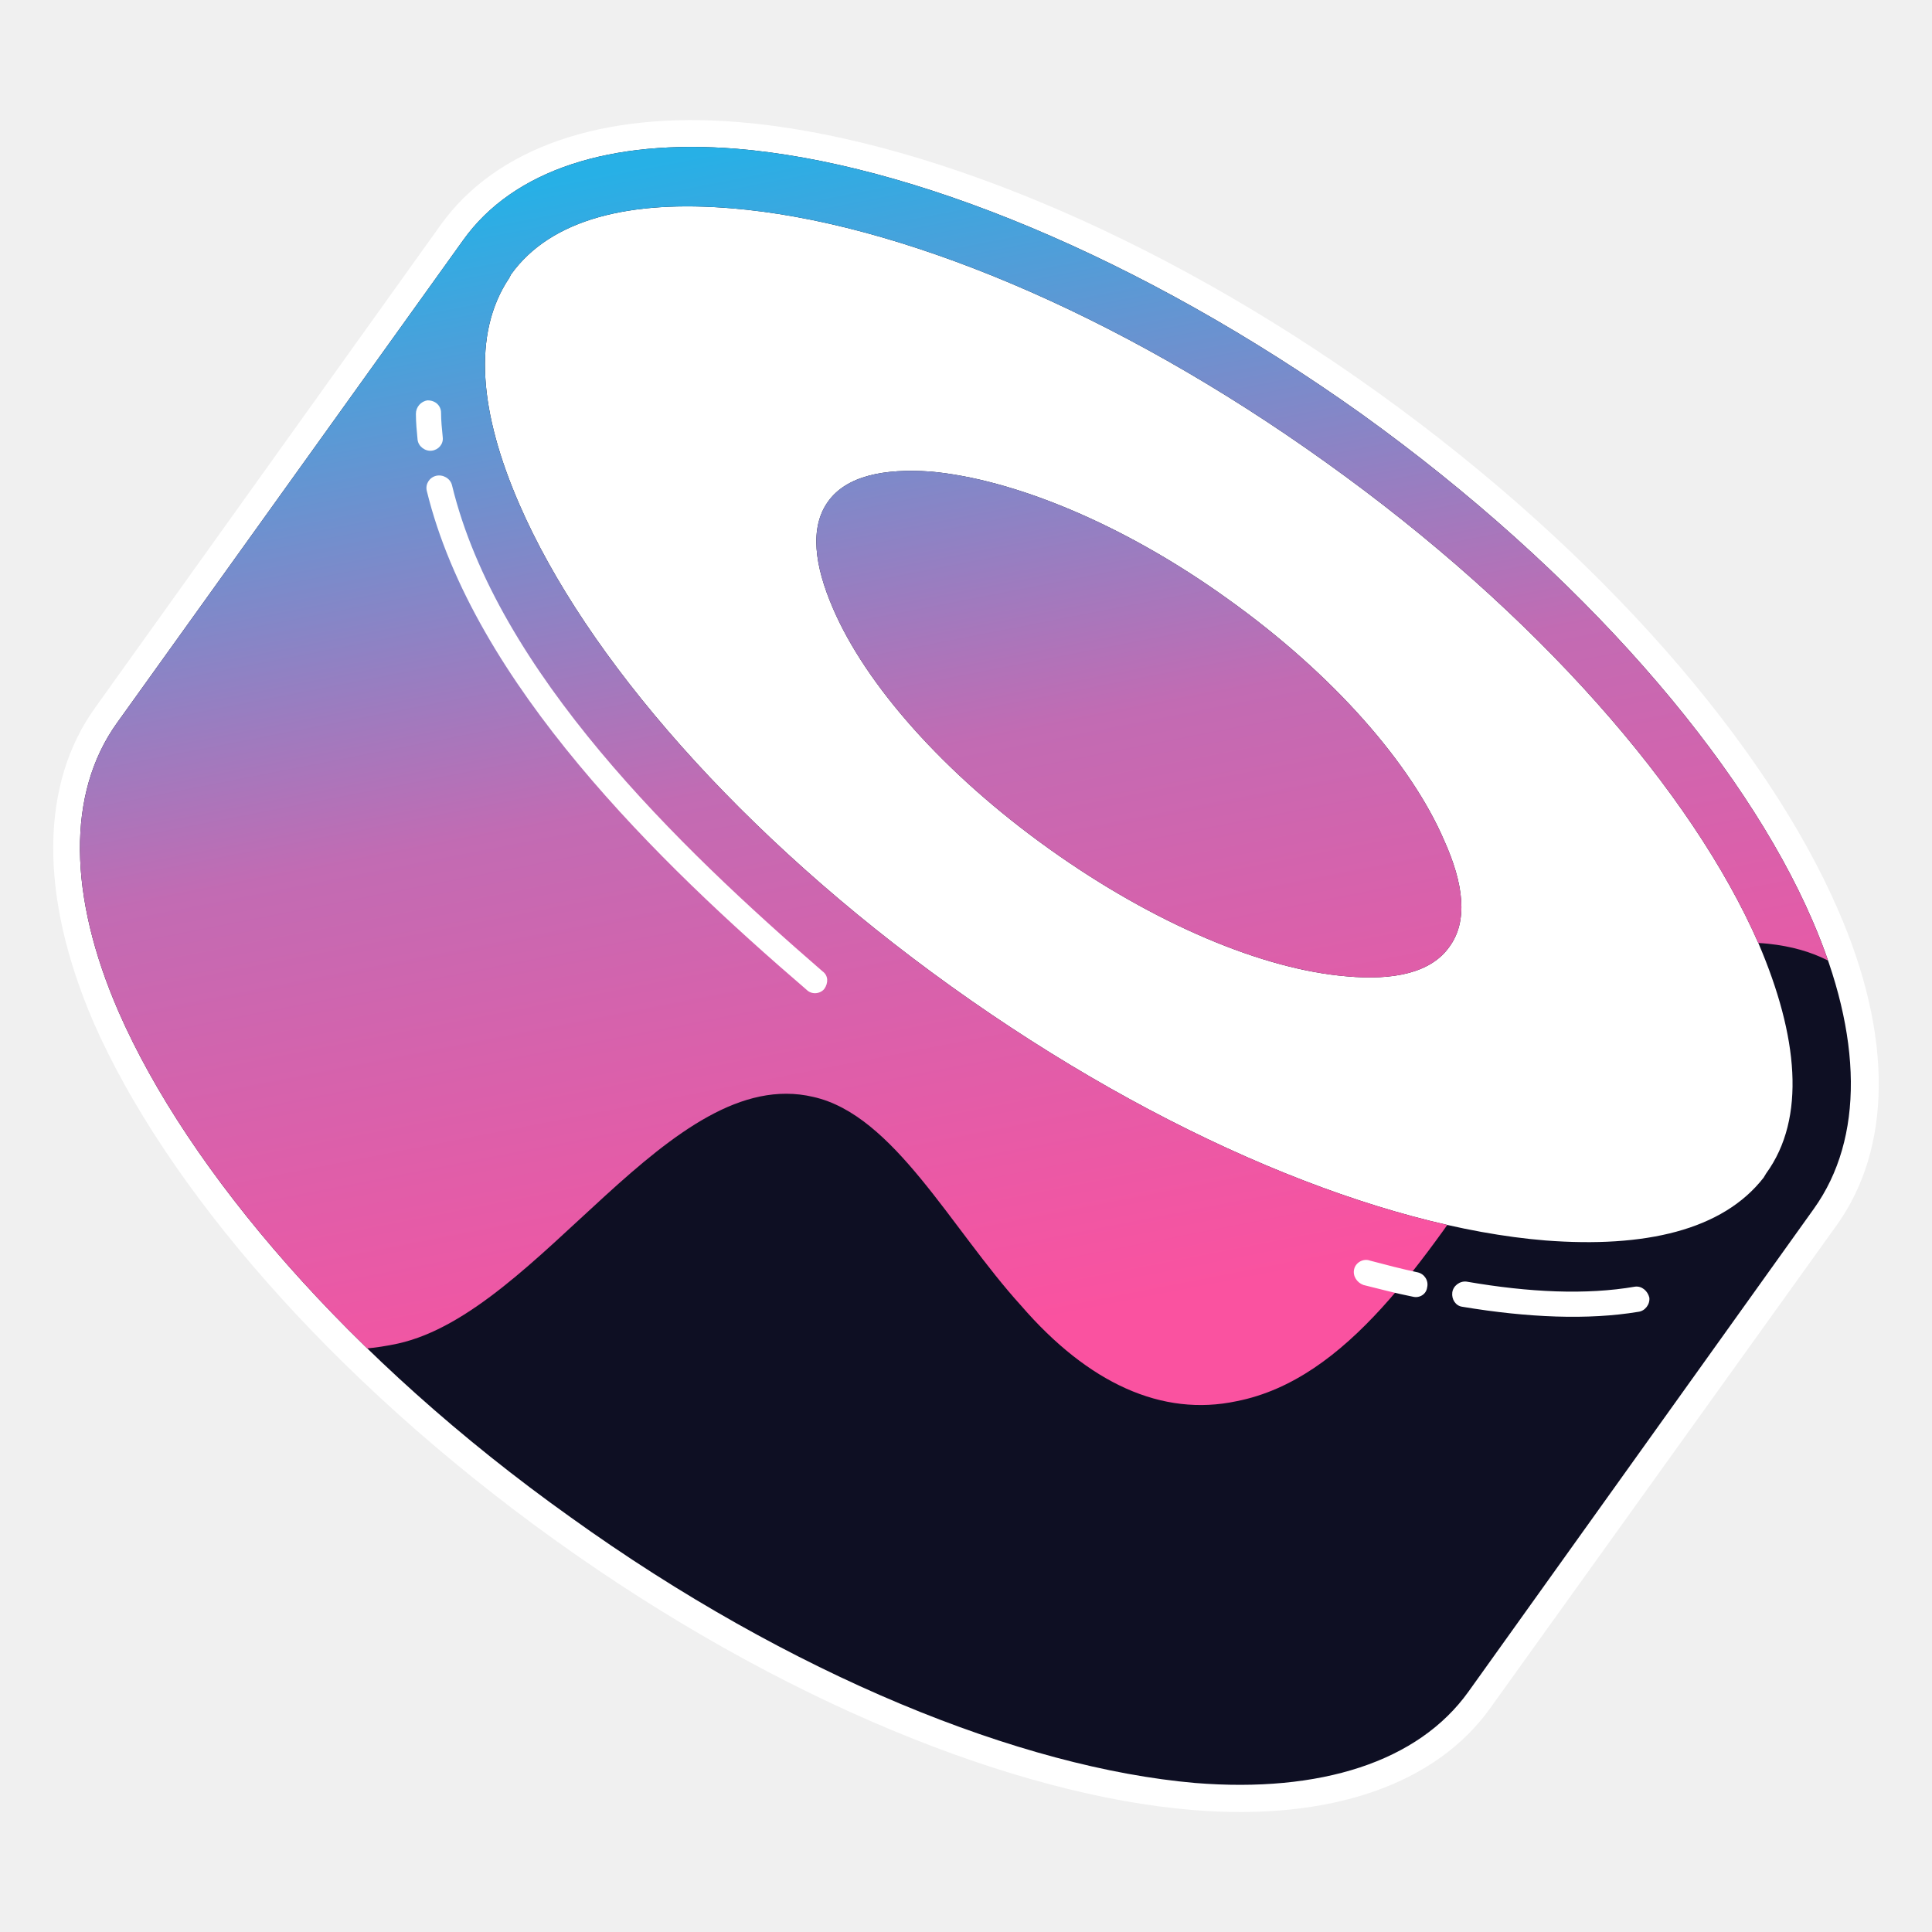
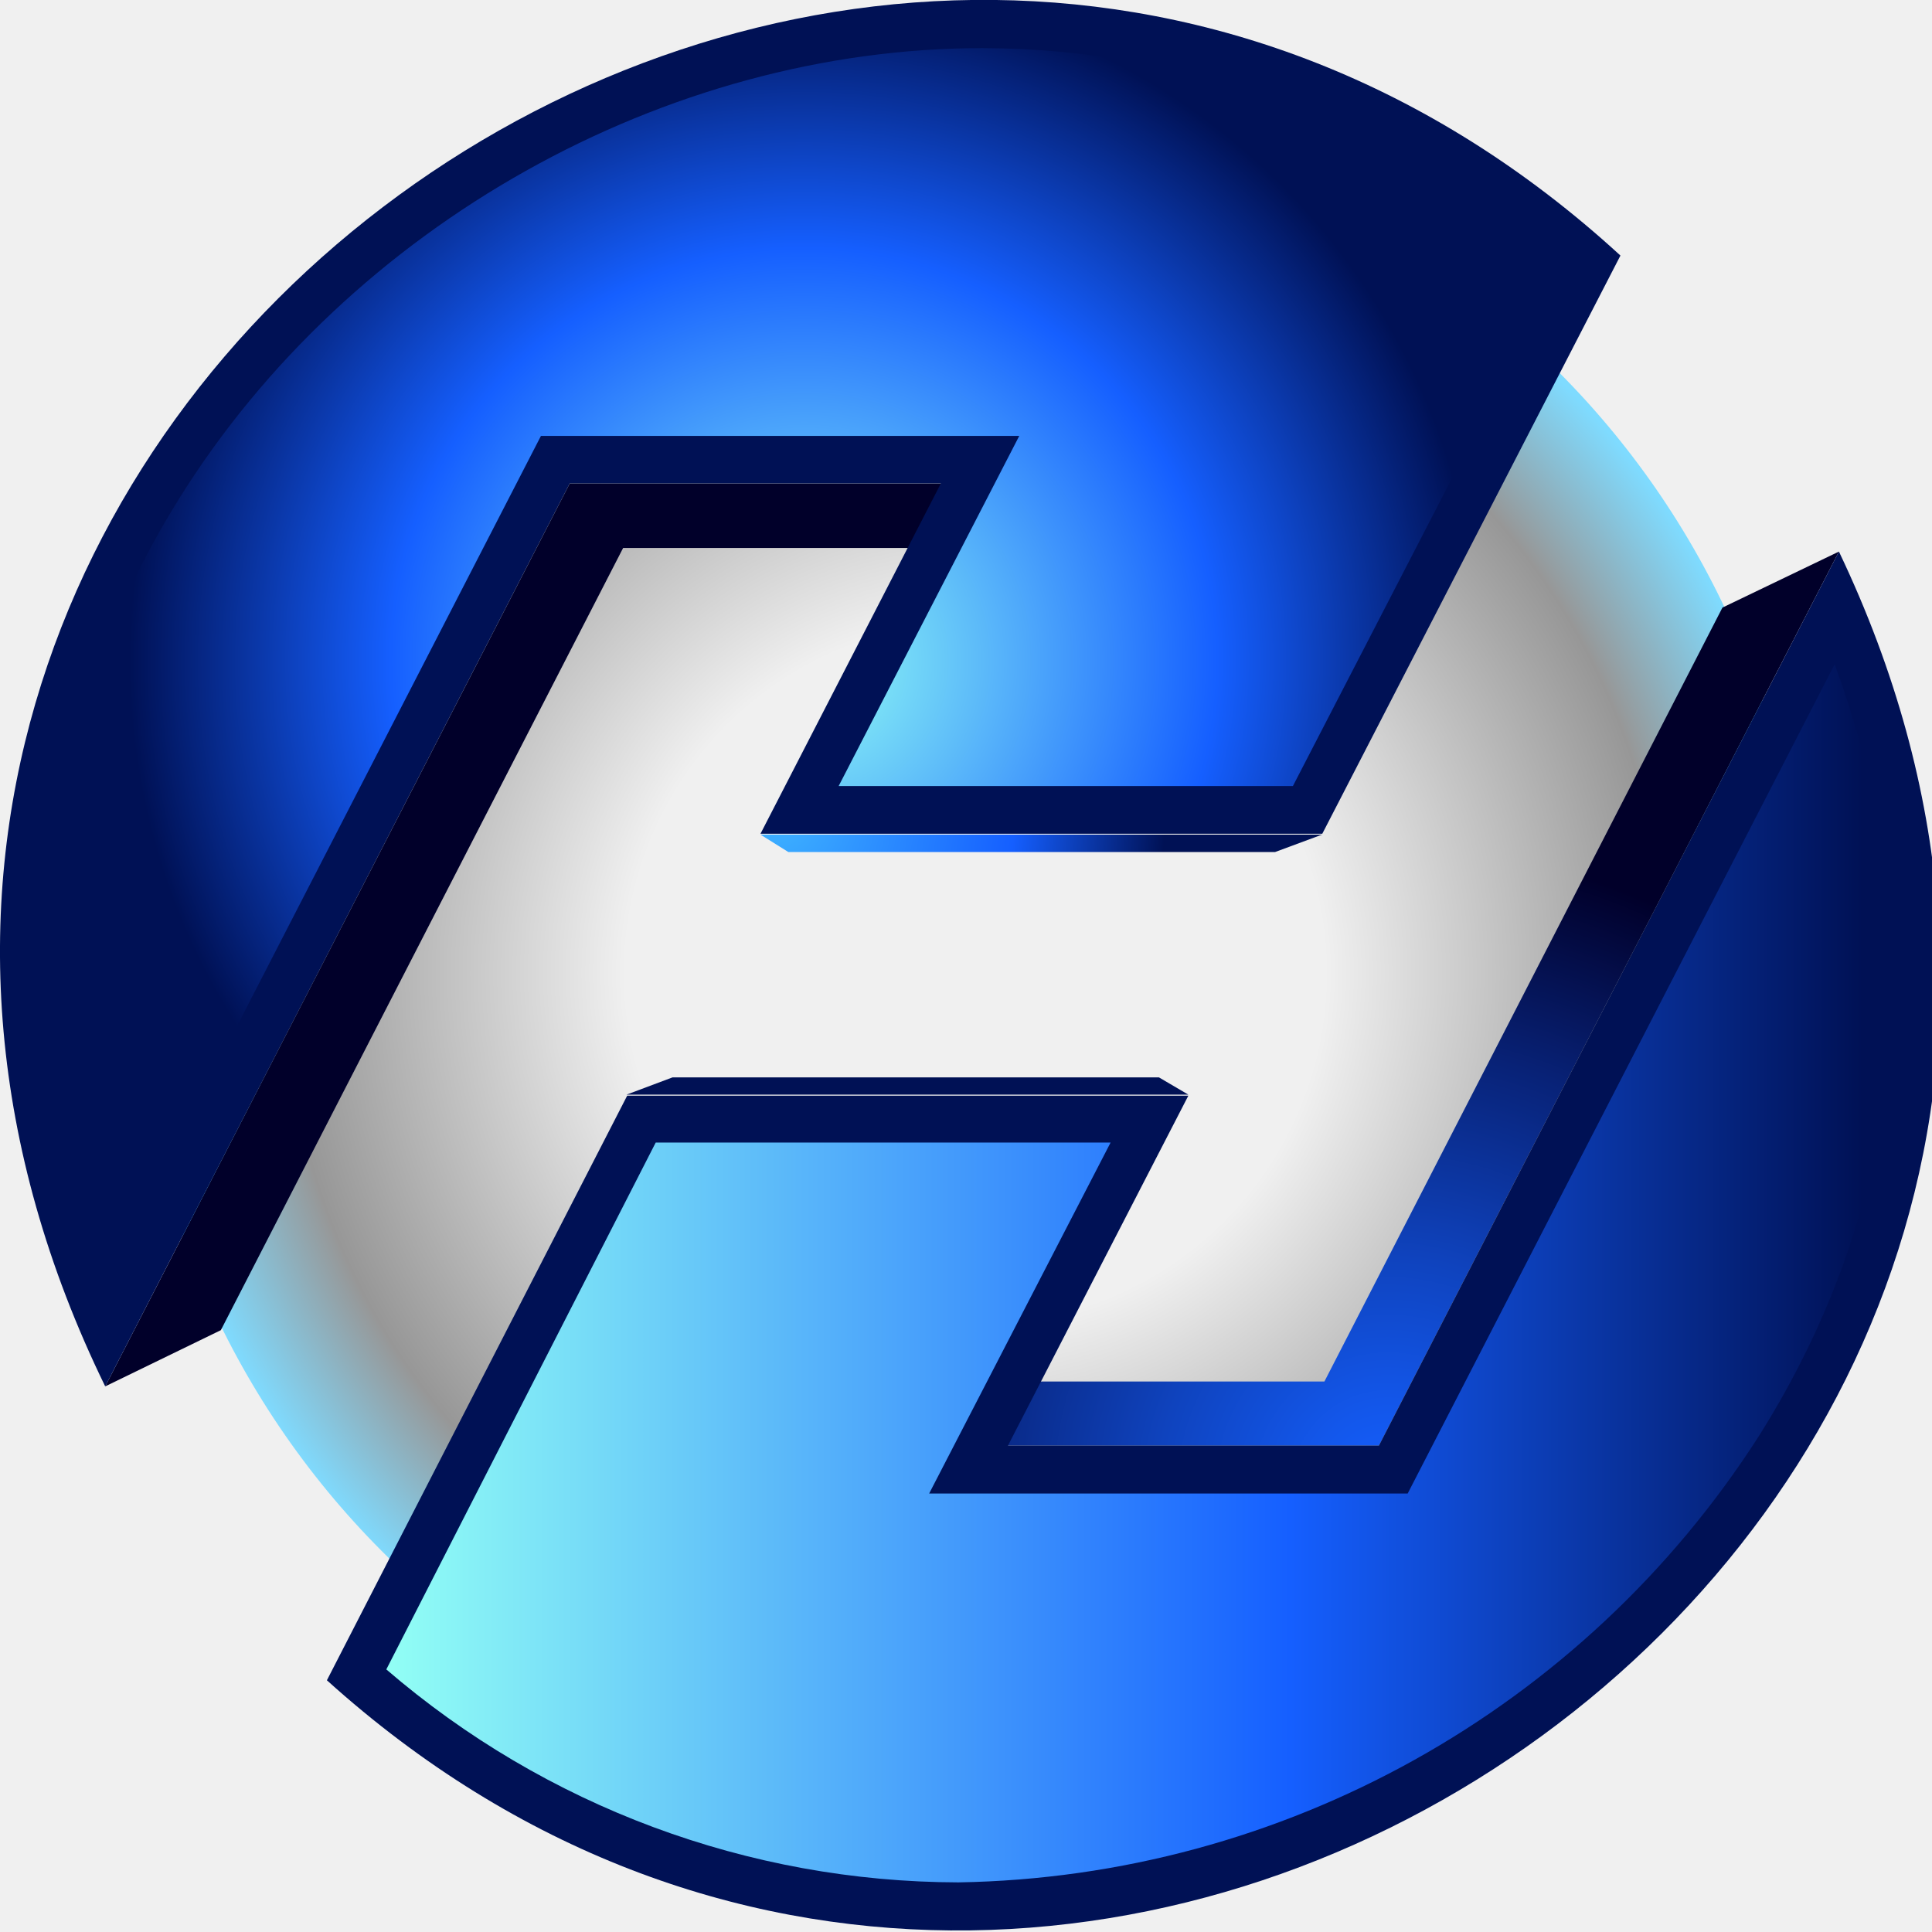
- <svg xmlns="http://www.w3.org/2000/svg" width="100%" height="100%" viewBox="0 0 512 512" version="1.1" xml:space="preserve" style="fill-rule:evenodd;clip-rule:evenodd;stroke-linejoin:round;stroke-miterlimit:2;">
-   <g transform="matrix(1,0,0,1,-21938.7,-17212.6)">
-     <g id="Logos">
-         </g>
-     <g transform="matrix(1.23692,1.94525e-17,-8.72859e-33,1.55612,20041.3,16222)">
-       <g id="Lite-SVG-Logo">
-             </g>
-     </g>
-     <g id="Icon-Logo" transform="matrix(0.266667,0,0,0.474074,21938.7,17212.6)">
-       <rect x="0" y="0" width="1920" height="1080" style="fill:none;" />
-       <g transform="matrix(5.26799,4.70868e-17,-3.71746e-32,3.76676,-5053.35,-2457.11)">
-         <g transform="matrix(1.53485,-7.37289e-16,-5.11207e-16,1.20744,-25893.4,-8083.24)">
-           <path d="M17721.1,7385.28C17721.1,7385.28 17678.5,7444.66 17678.5,7444.66C17671.8,7454.09 17658.8,7458.63 17641.9,7457.24C17620.1,7455.44 17591.2,7443.92 17563.5,7424.05C17535.8,7404.17 17515.6,7380.49 17506.8,7360.44C17500.1,7344.9 17500.2,7331.18 17507,7321.74C17507,7321.74 17549.5,7262.36 17549.5,7262.36C17556.3,7252.93 17569.3,7248.39 17586.1,7249.78C17607.9,7251.58 17636.9,7263.11 17664.6,7282.98C17692.3,7302.85 17712.5,7326.53 17721.2,7346.58C17728,7362.12 17727.8,7375.85 17721.1,7385.28L17721.1,7385.28ZM17560.9,7270.52C17565.3,7264.42 17574.1,7262.84 17585,7263.74C17604.9,7265.38 17631.1,7276.22 17656.4,7294.36C17681.7,7312.49 17700.4,7333.86 17708.4,7352.16C17712.7,7362.19 17714.1,7371.03 17709.7,7377.13L17715.4,7381.2C17715.4,7381.2 17709.7,7377.13 17709.7,7377.13L17667.1,7436.51C17662.8,7442.6 17654,7444.19 17643.1,7443.28C17623.2,7441.65 17596.9,7430.8 17571.6,7412.67C17546.3,7394.53 17527.6,7373.16 17519.7,7354.87C17515.3,7344.83 17514,7335.99 17518.4,7329.9C17518.4,7329.9 17560.9,7270.52 17560.9,7270.52Z" style="fill:white;" />
-         </g>
-         <g transform="matrix(1.53485,3.35132e-16,7.66811e-16,1.20744,-25885.9,-8092.74)">
-           <path d="M17550.4,7275.75C17564.3,7256.35 17611.4,7266.31 17655.6,7297.97C17699.8,7329.64 17724.4,7371.11 17710.5,7390.51C17710.5,7390.51 17668,7449.89 17668,7449.89C17654.1,7469.29 17606.9,7459.33 17562.7,7427.66C17518.5,7395.99 17493.9,7354.53 17507.8,7335.13C17507.8,7335.13 17550.4,7275.75 17550.4,7275.75Z" style="fill:white;" />
-         </g>
-         <g transform="matrix(1.58178,-1.97732e-17,8.78108e-33,1.24436,-28438.7,-19162.2)">
-           <path d="M18640.6,15952.1C18646.6,15943.7 18658.2,15940 18673.2,15941.2C18693.9,15942.9 18721.3,15954 18747.7,15972.8C18774,15991.7 18793.3,16014.2 18801.5,16033.2C18807.5,16047 18807.7,16059.2 18801.7,16067.6C18801.7,16067.6 18760.5,16125.2 18760.5,16125.2C18754.5,16133.6 18742.8,16137.3 18727.9,16136.1C18707.2,16134.3 18679.7,16123.3 18653.4,16104.4C18627,16085.6 18607.8,16063.1 18599.5,16044.1C18593.5,16030.3 18593.3,16018.1 18599.3,16009.7L18640.6,15952.1ZM18796,16063.5L18796,16063.4C18800.8,16056.8 18799.8,16047 18795.1,16036C18787.2,16017.9 18768.7,15996.6 18743.5,15978.6C18718.4,15960.6 18692.3,15949.9 18672.6,15948.3C18660.6,15947.3 18651.1,15949.5 18646.3,15956.2L18646.1,15956.6C18641.6,15963.3 18642.6,15972.8 18647.3,15983.6C18655.2,16001.8 18673.7,16023.1 18698.8,16041.1C18723.9,16059.1 18750,16069.8 18769.7,16071.4C18781.5,16072.3 18790.8,16070.2 18795.7,16063.9L18796,16063.4L18796,16063.5ZM18731.8,15994.9C18744.4,16003.9 18753.7,16014.6 18757.6,16023.7C18759.9,16028.8 18760.5,16033.3 18758.2,16036.4C18756,16039.5 18751.5,16040.4 18746,16039.9C18736.1,16039.1 18723.1,16033.7 18710.5,16024.7C18697.9,16015.7 18688.6,16005.1 18684.7,15996C18682.5,15990.9 18681.9,15986.4 18684.1,15983.3C18686.3,15980.2 18690.8,15979.3 18696.4,15979.7C18706.2,15980.6 18719.3,15985.9 18731.8,15994.9Z" style="fill:rgb(14,15,35);" />
-           <clipPath id="_clip1">
-             <path d="M18640.6,15952.1C18646.6,15943.7 18658.2,15940 18673.2,15941.2C18693.9,15942.9 18721.3,15954 18747.7,15972.8C18774,15991.7 18793.3,16014.2 18801.5,16033.2C18807.5,16047 18807.7,16059.2 18801.7,16067.6C18801.7,16067.6 18760.5,16125.2 18760.5,16125.2C18754.5,16133.6 18742.8,16137.3 18727.9,16136.1C18707.2,16134.3 18679.7,16123.3 18653.4,16104.4C18627,16085.6 18607.8,16063.1 18599.5,16044.1C18593.5,16030.3 18593.3,16018.1 18599.3,16009.7L18640.6,15952.1ZM18796,16063.5L18796,16063.4C18800.8,16056.8 18799.8,16047 18795.1,16036C18787.2,16017.9 18768.7,15996.6 18743.5,15978.6C18718.4,15960.6 18692.3,15949.9 18672.6,15948.3C18660.6,15947.3 18651.1,15949.5 18646.3,15956.2L18646.1,15956.6C18641.6,15963.3 18642.6,15972.8 18647.3,15983.6C18655.2,16001.8 18673.7,16023.1 18698.8,16041.1C18723.9,16059.1 18750,16069.8 18769.7,16071.4C18781.5,16072.3 18790.8,16070.2 18795.7,16063.9L18796,16063.4L18796,16063.5ZM18731.8,15994.9C18744.4,16003.9 18753.7,16014.6 18757.6,16023.7C18759.9,16028.8 18760.5,16033.3 18758.2,16036.4C18756,16039.5 18751.5,16040.4 18746,16039.9C18736.1,16039.1 18723.1,16033.7 18710.5,16024.7C18697.9,16015.7 18688.6,16005.1 18684.7,15996C18682.5,15990.9 18681.9,15986.4 18684.1,15983.3C18686.3,15980.2 18690.8,15979.3 18696.4,15979.7C18706.2,15980.6 18719.3,15985.9 18731.8,15994.9Z" />
-           </clipPath>
-           <g clip-path="url(#_clip1)">
-             <g transform="matrix(1,-1.68009e-16,1.68009e-16,-2.3719,1581.65,53337.7)">
-               <path d="M17004.5,15714.1C17005.6,15714.1 17007.4,15713 17008.4,15712.7C17011.9,15711.6 17015.4,15710.5 17019,15709.6C17029.5,15706.9 17040.4,15705.4 17051.2,15706.4C17068.2,15708 17083.6,15720.5 17100.7,15718.8C17110.3,15717.9 17117.1,15712.2 17125.5,15708.3C17133.5,15704.4 17142.3,15702.7 17151.2,15703.5C17177.7,15705.7 17187.7,15727.7 17214.6,15726.5C17236.9,15725.5 17228.2,15714.2 17249.6,15710.2C17249.8,15710.1 17301.3,15729.2 17301.7,15732.5C17303.2,15745.2 17274.6,15894.8 17275.9,15894.8L17020.8,15855.3L17004.5,15714.1Z" style="fill:url(#_Linear2);" />
-             </g>
-           </g>
-         </g>
-         <g transform="matrix(1.58178,-1.97732e-17,8.78108e-33,1.24436,-28393.2,-19215.7)">
-           <path d="M18731,16122.3C18738.8,16123.6 18746,16123.9 18752,16122.9C18752.8,16122.8 18753.4,16122 18753.3,16121.2C18753.1,16120.4 18752.4,16119.8 18751.6,16119.9C18745.8,16120.9 18739,16120.6 18731.5,16119.3C18730.7,16119.2 18729.9,16119.8 18729.8,16120.6C18729.7,16121.4 18730.2,16122.2 18731,16122.3ZM18719.2,16119.7C18721.2,16120.2 18723.1,16120.7 18725.1,16121.1C18725.9,16121.3 18726.7,16120.8 18726.8,16120C18727,16119.2 18726.5,16118.4 18725.7,16118.2C18723.8,16117.8 18721.9,16117.3 18720,16116.8C18719.2,16116.5 18718.3,16117 18718.1,16117.8C18717.9,16118.6 18718.4,16119.4 18719.2,16119.7ZM18607.5,16025C18613.1,16047.9 18635.1,16069.3 18652.8,16084.5C18653.4,16085.1 18654.4,16085 18654.9,16084.4C18655.4,16083.7 18655.4,16082.8 18654.7,16082.3C18637.5,16067.4 18615.9,16046.6 18610.5,16024.3C18610.3,16023.5 18609.4,16023 18608.6,16023.2C18607.8,16023.4 18607.3,16024.2 18607.5,16025ZM18606.2,16015.8C18606.2,16016.8 18606.3,16017.9 18606.4,16018.9C18606.5,16019.7 18607.3,16020.3 18608.1,16020.2C18608.9,16020.1 18609.5,16019.4 18609.4,16018.6C18609.3,16017.6 18609.2,16016.6 18609.2,16015.7C18609.2,16014.8 18608.5,16014.2 18607.6,16014.2C18606.8,16014.3 18606.2,16015 18606.2,16015.8Z" style="fill:white;" />
-         </g>
+ <svg xmlns="http://www.w3.org/2000/svg" xmlns:xlink="http://www.w3.org/1999/xlink" viewBox="0 0 90.72 90.72">
+   <defs>
+     <style>.cls-1{fill:#042360;}.cls-2{fill:url(#radial-gradient);}.cls-3{fill:url(#radial-gradient-2);}.cls-4{fill:url(#radial-gradient-3);}.cls-5{fill:url(#radial-gradient-4);}.cls-6{fill:url(#radial-gradient-5);}.cls-7{fill:url(#radial-gradient-6);}.cls-8{fill:url(#radial-gradient-7);}.cls-9{fill:url(#linear-gradient);}.cls-10{fill:url(#radial-gradient-8);}</style>
+     <radialGradient id="radial-gradient" cx="45.8" cy="-54.28" r="39.1" gradientTransform="translate(0 99.98)" gradientUnits="userSpaceOnUse">
+       <stop offset="0" stop-color="#f0f0f0" />
+       <stop offset="0.42" stop-color="#f0f0f0" />
+       <stop offset="0.83" stop-color="#979797" />
+       <stop offset="1" stop-color="#7fdbff" />
+     </radialGradient>
+     <radialGradient id="radial-gradient-2" cx="65.18" cy="-30.14" r="30.73" gradientTransform="translate(0 99.98)" gradientUnits="userSpaceOnUse">
+       <stop offset="0" stop-color="#155fff" />
+       <stop offset="0.12" stop-color="#1357eb" />
+       <stop offset="0.35" stop-color="#0f43be" />
+       <stop offset="0.67" stop-color="#082277" />
+       <stop offset="0.98" stop-color="#01002a" />
+     </radialGradient>
+     <radialGradient id="radial-gradient-3" cx="36.42" cy="-61.65" r="18.66" gradientTransform="translate(0 99.98)" gradientUnits="userSpaceOnUse">
+       <stop offset="0" stop-color="#3fb4ff" />
+       <stop offset="0.6" stop-color="#155fff" />
+       <stop offset="0.98" stop-color="#015" />
+     </radialGradient>
+     <radialGradient id="radial-gradient-4" cx="26.27" cy="-778.63" r="22.31" gradientTransform="matrix(1, 0, 0, -1, 0, 92.01)" xlink:href="#radial-gradient-2" />
+     <radialGradient id="radial-gradient-5" cx="42.59" cy="-747.81" r="26.49" gradientTransform="matrix(1, 0, 0, -1, 0, 92.01)" xlink:href="#radial-gradient-3" />
+     <radialGradient id="radial-gradient-6" cx="54.02" cy="-747.16" r="20.56" gradientTransform="matrix(1, 0, 0, -1, 0, 92.01)" xlink:href="#radial-gradient-3" />
+     <radialGradient id="radial-gradient-7" cx="47.89" cy="-763.54" r="28.97" gradientTransform="matrix(1, 0, 0, -1, 0, 92.01)" xlink:href="#radial-gradient-3" />
+     <linearGradient id="linear-gradient" x1="18.14" y1="-40.19" x2="88.88" y2="-40.19" gradientTransform="translate(0 99.98)" gradientUnits="userSpaceOnUse">
+       <stop offset="0" stop-color="#92fff5" />
+       <stop offset="0.6" stop-color="#155fff" />
+       <stop offset="0.98" stop-color="#015" />
+     </linearGradient>
+     <radialGradient id="radial-gradient-8" cx="37.76" cy="-68.93" r="32.34" gradientTransform="translate(0 99.98)" xlink:href="#linear-gradient" />
+   </defs>
+   <g id="Layer_2" data-name="Layer 2">
+     <g id="Layer_1-2" data-name="Layer 1">
+       <g id="abbc">
+         <path class="cls-2" d="M45.9,84.45a42,42,0,0,1-5.38-.37A39.65,39.65,0,0,1,6.64,39.84,38.92,38.92,0,0,1,50.22,6.23h.37A39.63,39.63,0,0,1,84.47,50.5,38.9,38.9,0,0,1,45.9,84.45Z" />
+         <polygon class="cls-3" points="80.88 28.53 62.19 64.87 47.08 64.87 47.32 67.88 64.75 67.88 86.35 25.9 80.88 28.53" />
+         <polygon class="cls-4" points="62.08 39.19 59.87 40.01 37.02 40.01 35.71 39.19 62.08 39.19" />
+         <polygon class="cls-5" points="44.19 22.71 26.75 22.71 4.94 65.1 10.37 62.46 29.26 25.73 44.37 25.73 44.19 22.71" />
+         <path class="cls-6" d="M86.35,25.9c21.57,45.22-35.09,85.4-71,53l14.1-27.45H55.8L47.33,67.88H64.75Z" />
+         <polygon class="cls-7" points="29.42 51.4 31.58 50.59 54.42 50.59 55.8 51.4 29.42 51.4" />
+         <path class="cls-8" d="M76.09,12l-14,27.15H35.71l8.47-16.45H26.75L4.94,65.1C-17.19,19.75,40.11-21,76.09,12Z" />
+         <path class="cls-9" d="M45,88.39a41.31,41.31,0,0,1-26.86-10L30.79,53.65H52.15L43.63,70.13H66.1L86.15,31.19c4.59,12.53,3.38,25.25-3.57,36.26A45.54,45.54,0,0,1,45,88.39Z" />
+         <path class="cls-10" d="M5.12,59.85C.36,47.34,1.49,34.51,8.42,23.4c8-12.83,22.84-21.14,37.71-21.14A41.16,41.16,0,0,1,73.29,12.57L60.71,36.91H39.38l8.48-16.44H25.4Z" />
      </g>
    </g>
  </g>
-   <defs>
-     <linearGradient id="_Linear2" x1="0" y1="0" x2="1" y2="0" gradientUnits="userSpaceOnUse" gradientTransform="matrix(27.908,-59.2347,-140.499,-11.7661,17095.7,15766.6)">
-       <stop offset="0" style="stop-color:rgb(39,176,230);stop-opacity:1" />
-       <stop offset="0.52" style="stop-color:rgb(194,107,179);stop-opacity:1" />
-       <stop offset="1" style="stop-color:rgb(250,82,160);stop-opacity:1" />
-     </linearGradient>
-   </defs>
</svg>
